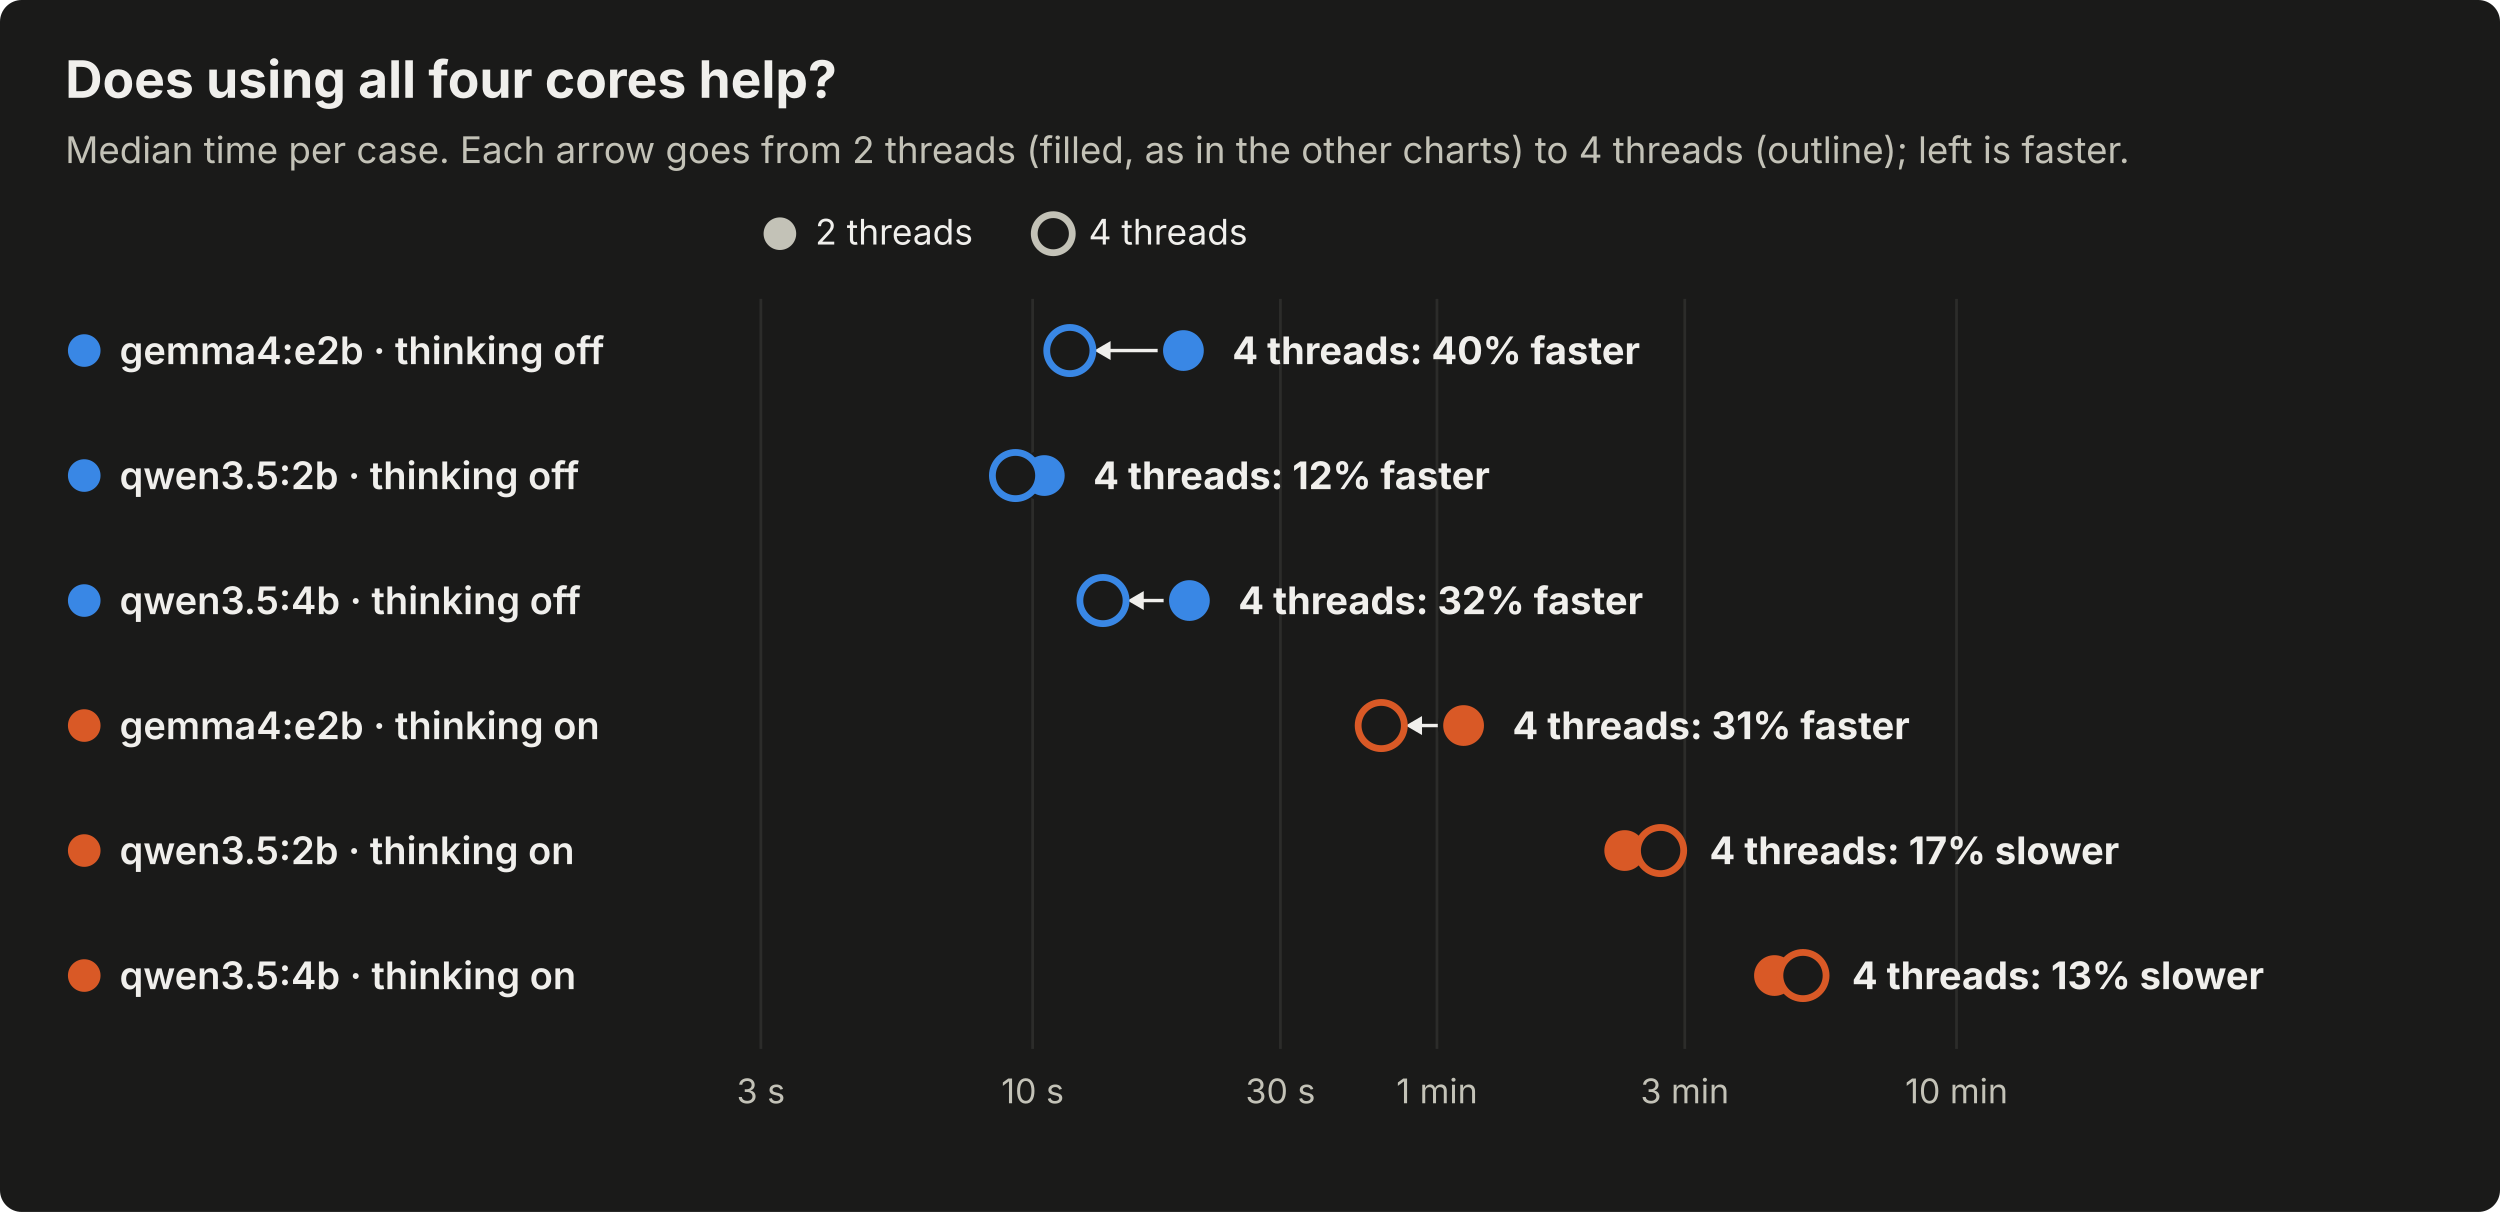
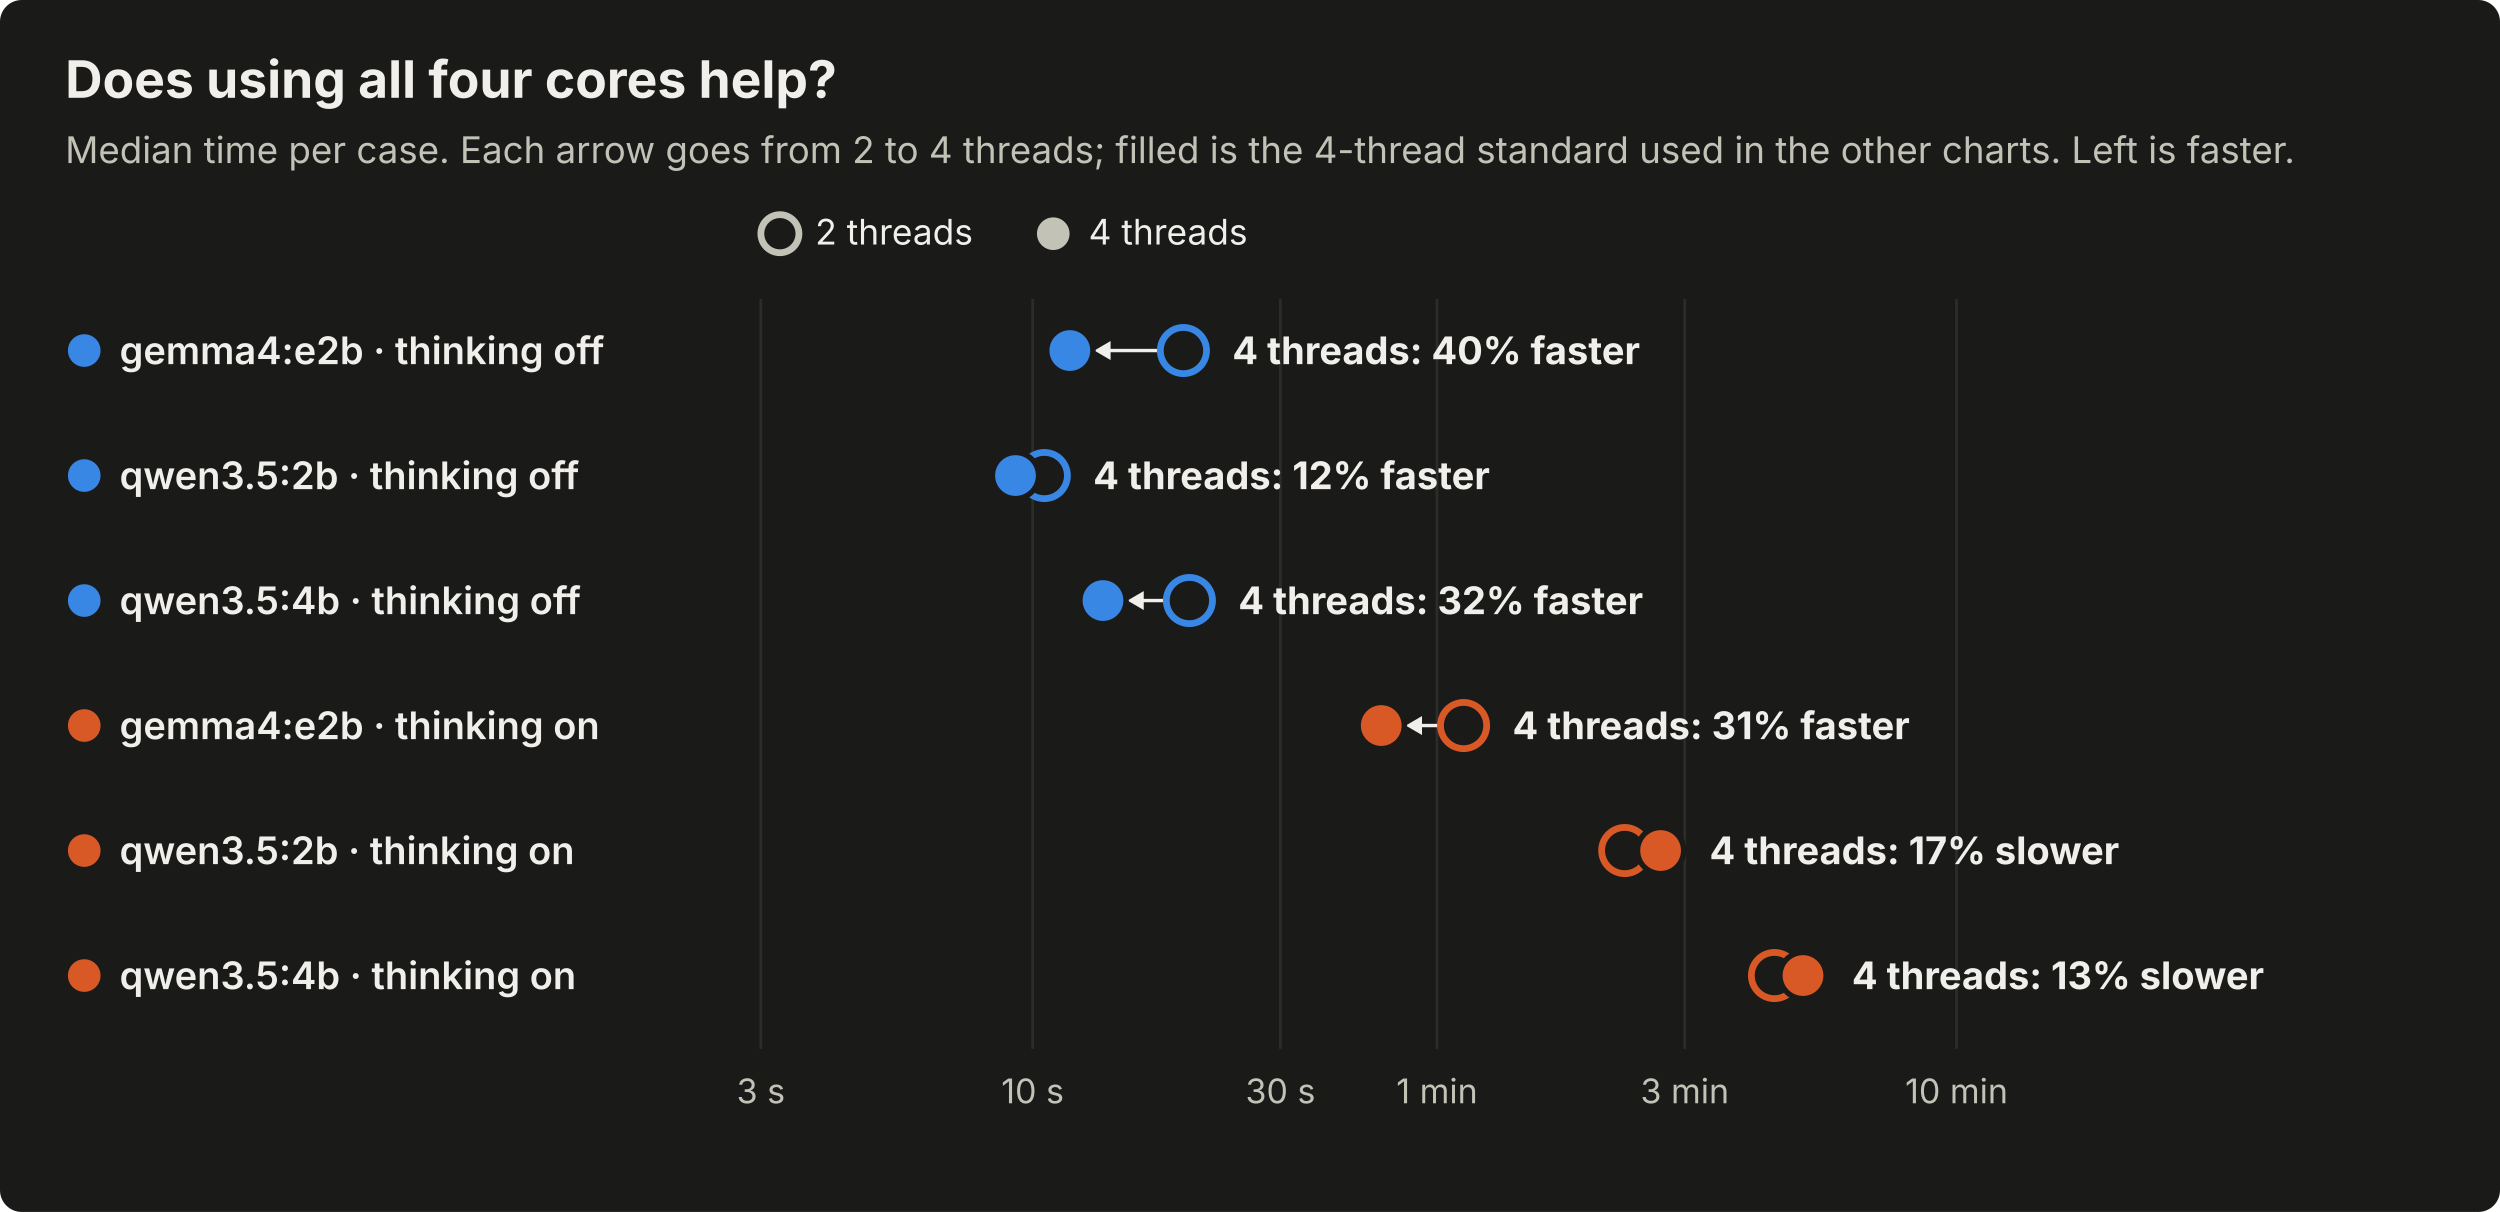
<svg xmlns="http://www.w3.org/2000/svg" width="920" height="446" viewBox="0 0 920 446" role="img" aria-label="Does using all four cores help?">
  <rect width="920" height="446" rx="8" fill="#1a1a19" />
  <text x="24.0" y="36.0" font-size="19" font-weight="700" text-anchor="start" fill="#f0efec" font-family="system-ui, -apple-system, Segoe UI, sans-serif">Does using all four cores help?</text>
-   <text x="24.0" y="60.0" font-size="13.5" font-weight="normal" text-anchor="start" fill="#c3c2b7" font-family="system-ui, -apple-system, Segoe UI, sans-serif">Median time per case. Each arrow goes from 2 threads (filled, as in the other charts) to 4 threads (outline); left is faster.</text>
-   <circle cx="287.0" cy="86.0" r="7" fill="#c3c2b7" stroke="#1a1a19" stroke-width="2" />
+   <text x="24.0" y="60.0" font-size="13.5" font-weight="normal" text-anchor="start" fill="#c3c2b7" font-family="system-ui, -apple-system, Segoe UI, sans-serif">Median time per case. Each arrow goes from 2 to 4 threads; filled is the 4-thread standard used in the other charts. Left is faster.</text>
+   <circle cx="287.0" cy="86.0" r="7" fill="#1a1a19" stroke="#c3c2b7" stroke-width="2.5" />
  <text x="300.0" y="90.0" font-size="13" font-weight="normal" text-anchor="start" fill="#f0efec" font-family="system-ui, -apple-system, Segoe UI, sans-serif">2 threads</text>
-   <circle cx="387.6" cy="86.0" r="7" fill="#1a1a19" stroke="#c3c2b7" stroke-width="2.5" />
+   <circle cx="387.6" cy="86.0" r="7" fill="#c3c2b7" stroke="#1a1a19" stroke-width="2" />
  <text x="400.6" y="90.0" font-size="13" font-weight="normal" text-anchor="start" fill="#f0efec" font-family="system-ui, -apple-system, Segoe UI, sans-serif">4 threads</text>
  <line x1="280.0" y1="110.0" x2="280.0" y2="386.0" stroke="#2c2c2a" stroke-width="1" />
  <text x="280.0" y="406.0" font-size="12.5" font-weight="normal" text-anchor="middle" fill="#c3c2b7" font-family="system-ui, -apple-system, Segoe UI, sans-serif">3 s</text>
  <line x1="380.0" y1="110.0" x2="380.0" y2="386.0" stroke="#2c2c2a" stroke-width="1" />
  <text x="380.0" y="406.0" font-size="12.5" font-weight="normal" text-anchor="middle" fill="#c3c2b7" font-family="system-ui, -apple-system, Segoe UI, sans-serif">10 s</text>
  <line x1="471.2" y1="110.0" x2="471.2" y2="386.0" stroke="#2c2c2a" stroke-width="1" />
  <text x="471.2" y="406.0" font-size="12.5" font-weight="normal" text-anchor="middle" fill="#c3c2b7" font-family="system-ui, -apple-system, Segoe UI, sans-serif">30 s</text>
  <line x1="528.8" y1="110.0" x2="528.8" y2="386.0" stroke="#2c2c2a" stroke-width="1" />
  <text x="528.8" y="406.0" font-size="12.5" font-weight="normal" text-anchor="middle" fill="#c3c2b7" font-family="system-ui, -apple-system, Segoe UI, sans-serif">1 min</text>
  <line x1="620.0" y1="110.0" x2="620.0" y2="386.0" stroke="#2c2c2a" stroke-width="1" />
  <text x="620.0" y="406.0" font-size="12.5" font-weight="normal" text-anchor="middle" fill="#c3c2b7" font-family="system-ui, -apple-system, Segoe UI, sans-serif">3 min</text>
  <line x1="720.0" y1="110.0" x2="720.0" y2="386.0" stroke="#2c2c2a" stroke-width="1" />
  <text x="720.0" y="406.0" font-size="12.5" font-weight="normal" text-anchor="middle" fill="#c3c2b7" font-family="system-ui, -apple-system, Segoe UI, sans-serif">10 min</text>
  <circle cx="31.0" cy="129.0" r="7" fill="#3987e5" stroke="#1a1a19" stroke-width="2" />
  <text x="44.0" y="134.0" font-size="14" font-weight="600" text-anchor="start" fill="#f0efec" font-family="system-ui, -apple-system, Segoe UI, sans-serif">gemma4:e2b · thinking off</text>
  <line x1="427.5" y1="129.0" x2="406.7" y2="129.0" stroke="#f0efec" stroke-width="1.25" />
  <path d="M402.7,129.0 l6.0,-3.5 v7 z" fill="#f0efec" />
-   <circle cx="435.5" cy="129.0" r="8.5" fill="#3987e5" stroke="#1a1a19" stroke-width="2" />
-   <circle cx="393.7" cy="129.0" r="8.5" fill="#1a1a19" stroke="#3987e5" stroke-width="2.5" />
+   <circle cx="435.5" cy="129.0" r="8.5" fill="#1a1a19" stroke="#3987e5" stroke-width="2.5" />
+   <circle cx="393.7" cy="129.0" r="8.5" fill="#3987e5" stroke="#1a1a19" stroke-width="2" />
  <text x="453.5" y="134.0" font-size="14" font-weight="700" text-anchor="start" fill="#f0efec" font-family="system-ui, -apple-system, Segoe UI, sans-serif">4 threads: 40% faster</text>
  <circle cx="31.0" cy="175.0" r="7" fill="#3987e5" stroke="#1a1a19" stroke-width="2" />
  <text x="44.0" y="180.0" font-size="14" font-weight="600" text-anchor="start" fill="#f0efec" font-family="system-ui, -apple-system, Segoe UI, sans-serif">qwen3.5:2b · thinking off</text>
-   <circle cx="384.3" cy="175.0" r="8.5" fill="#3987e5" stroke="#1a1a19" stroke-width="2" />
-   <circle cx="373.7" cy="175.0" r="8.5" fill="#1a1a19" stroke="#3987e5" stroke-width="2.5" />
+   <circle cx="384.3" cy="175.0" r="8.5" fill="#1a1a19" stroke="#3987e5" stroke-width="2.5" />
+   <circle cx="373.7" cy="175.0" r="8.5" fill="#3987e5" stroke="#1a1a19" stroke-width="2" />
  <text x="402.3" y="180.0" font-size="14" font-weight="700" text-anchor="start" fill="#f0efec" font-family="system-ui, -apple-system, Segoe UI, sans-serif">4 threads: 12% faster</text>
  <circle cx="31.0" cy="221.0" r="7" fill="#3987e5" stroke="#1a1a19" stroke-width="2" />
  <text x="44.0" y="226.0" font-size="14" font-weight="600" text-anchor="start" fill="#f0efec" font-family="system-ui, -apple-system, Segoe UI, sans-serif">qwen3.5:4b · thinking off</text>
  <line x1="429.7" y1="221.0" x2="418.9" y2="221.0" stroke="#f0efec" stroke-width="1.25" />
  <path d="M414.9,221.0 l6.0,-3.5 v7 z" fill="#f0efec" />
-   <circle cx="437.7" cy="221.0" r="8.5" fill="#3987e5" stroke="#1a1a19" stroke-width="2" />
-   <circle cx="405.9" cy="221.0" r="8.5" fill="#1a1a19" stroke="#3987e5" stroke-width="2.5" />
+   <circle cx="437.7" cy="221.0" r="8.5" fill="#1a1a19" stroke="#3987e5" stroke-width="2.5" />
+   <circle cx="405.9" cy="221.0" r="8.5" fill="#3987e5" stroke="#1a1a19" stroke-width="2" />
  <text x="455.7" y="226.0" font-size="14" font-weight="700" text-anchor="start" fill="#f0efec" font-family="system-ui, -apple-system, Segoe UI, sans-serif">4 threads: 32% faster</text>
  <circle cx="31.0" cy="267.0" r="7" fill="#d95926" stroke="#1a1a19" stroke-width="2" />
  <text x="44.0" y="272.0" font-size="14" font-weight="600" text-anchor="start" fill="#f0efec" font-family="system-ui, -apple-system, Segoe UI, sans-serif">gemma4:e2b · thinking on</text>
  <line x1="530.6" y1="267.0" x2="521.3" y2="267.0" stroke="#f0efec" stroke-width="1.25" />
  <path d="M517.3,267.0 l6.0,-3.5 v7 z" fill="#f0efec" />
-   <circle cx="538.6" cy="267.0" r="8.5" fill="#d95926" stroke="#1a1a19" stroke-width="2" />
-   <circle cx="508.3" cy="267.0" r="8.5" fill="#1a1a19" stroke="#d95926" stroke-width="2.5" />
+   <circle cx="538.6" cy="267.0" r="8.5" fill="#1a1a19" stroke="#d95926" stroke-width="2.5" />
+   <circle cx="508.3" cy="267.0" r="8.5" fill="#d95926" stroke="#1a1a19" stroke-width="2" />
  <text x="556.6" y="272.0" font-size="14" font-weight="700" text-anchor="start" fill="#f0efec" font-family="system-ui, -apple-system, Segoe UI, sans-serif">4 threads: 31% faster</text>
  <circle cx="31.0" cy="313.0" r="7" fill="#d95926" stroke="#1a1a19" stroke-width="2" />
  <text x="44.0" y="318.0" font-size="14" font-weight="600" text-anchor="start" fill="#f0efec" font-family="system-ui, -apple-system, Segoe UI, sans-serif">qwen3.5:2b · thinking on</text>
-   <circle cx="597.9" cy="313.0" r="8.5" fill="#d95926" stroke="#1a1a19" stroke-width="2" />
-   <circle cx="611.1" cy="313.0" r="8.5" fill="#1a1a19" stroke="#d95926" stroke-width="2.5" />
+   <circle cx="597.9" cy="313.0" r="8.5" fill="#1a1a19" stroke="#d95926" stroke-width="2.5" />
+   <circle cx="611.1" cy="313.0" r="8.5" fill="#d95926" stroke="#1a1a19" stroke-width="2" />
  <text x="629.1" y="318.0" font-size="14" font-weight="700" text-anchor="start" fill="#f0efec" font-family="system-ui, -apple-system, Segoe UI, sans-serif">4 threads: 17% slower</text>
  <circle cx="31.0" cy="359.0" r="7" fill="#d95926" stroke="#1a1a19" stroke-width="2" />
  <text x="44.0" y="364.0" font-size="14" font-weight="600" text-anchor="start" fill="#f0efec" font-family="system-ui, -apple-system, Segoe UI, sans-serif">qwen3.5:4b · thinking on</text>
-   <circle cx="653.0" cy="359.0" r="8.5" fill="#d95926" stroke="#1a1a19" stroke-width="2" />
-   <circle cx="663.5" cy="359.0" r="8.5" fill="#1a1a19" stroke="#d95926" stroke-width="2.5" />
+   <circle cx="653.0" cy="359.0" r="8.5" fill="#1a1a19" stroke="#d95926" stroke-width="2.5" />
+   <circle cx="663.5" cy="359.0" r="8.5" fill="#d95926" stroke="#1a1a19" stroke-width="2" />
  <text x="681.5" y="364.0" font-size="14" font-weight="700" text-anchor="start" fill="#f0efec" font-family="system-ui, -apple-system, Segoe UI, sans-serif">4 threads: 13% slower</text>
</svg>
